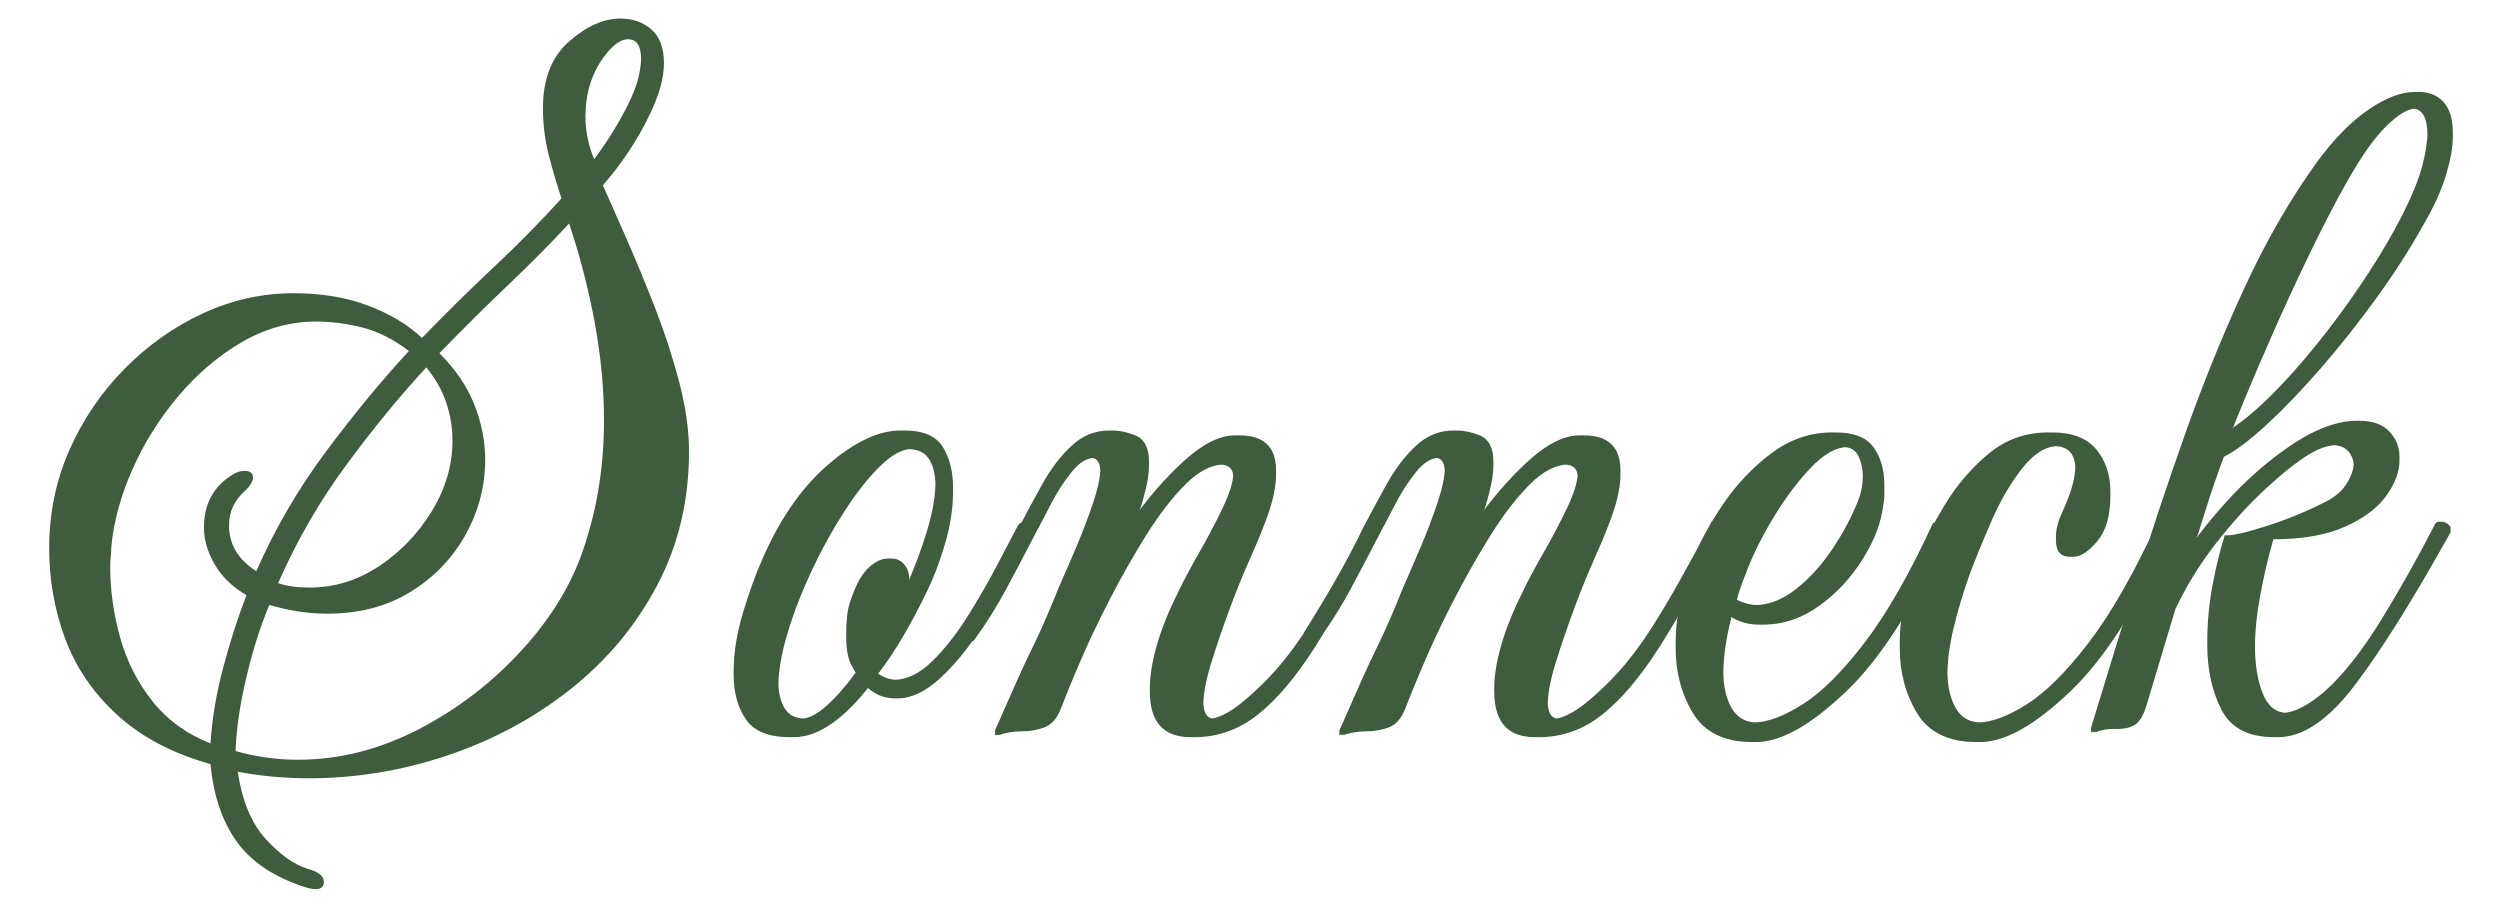
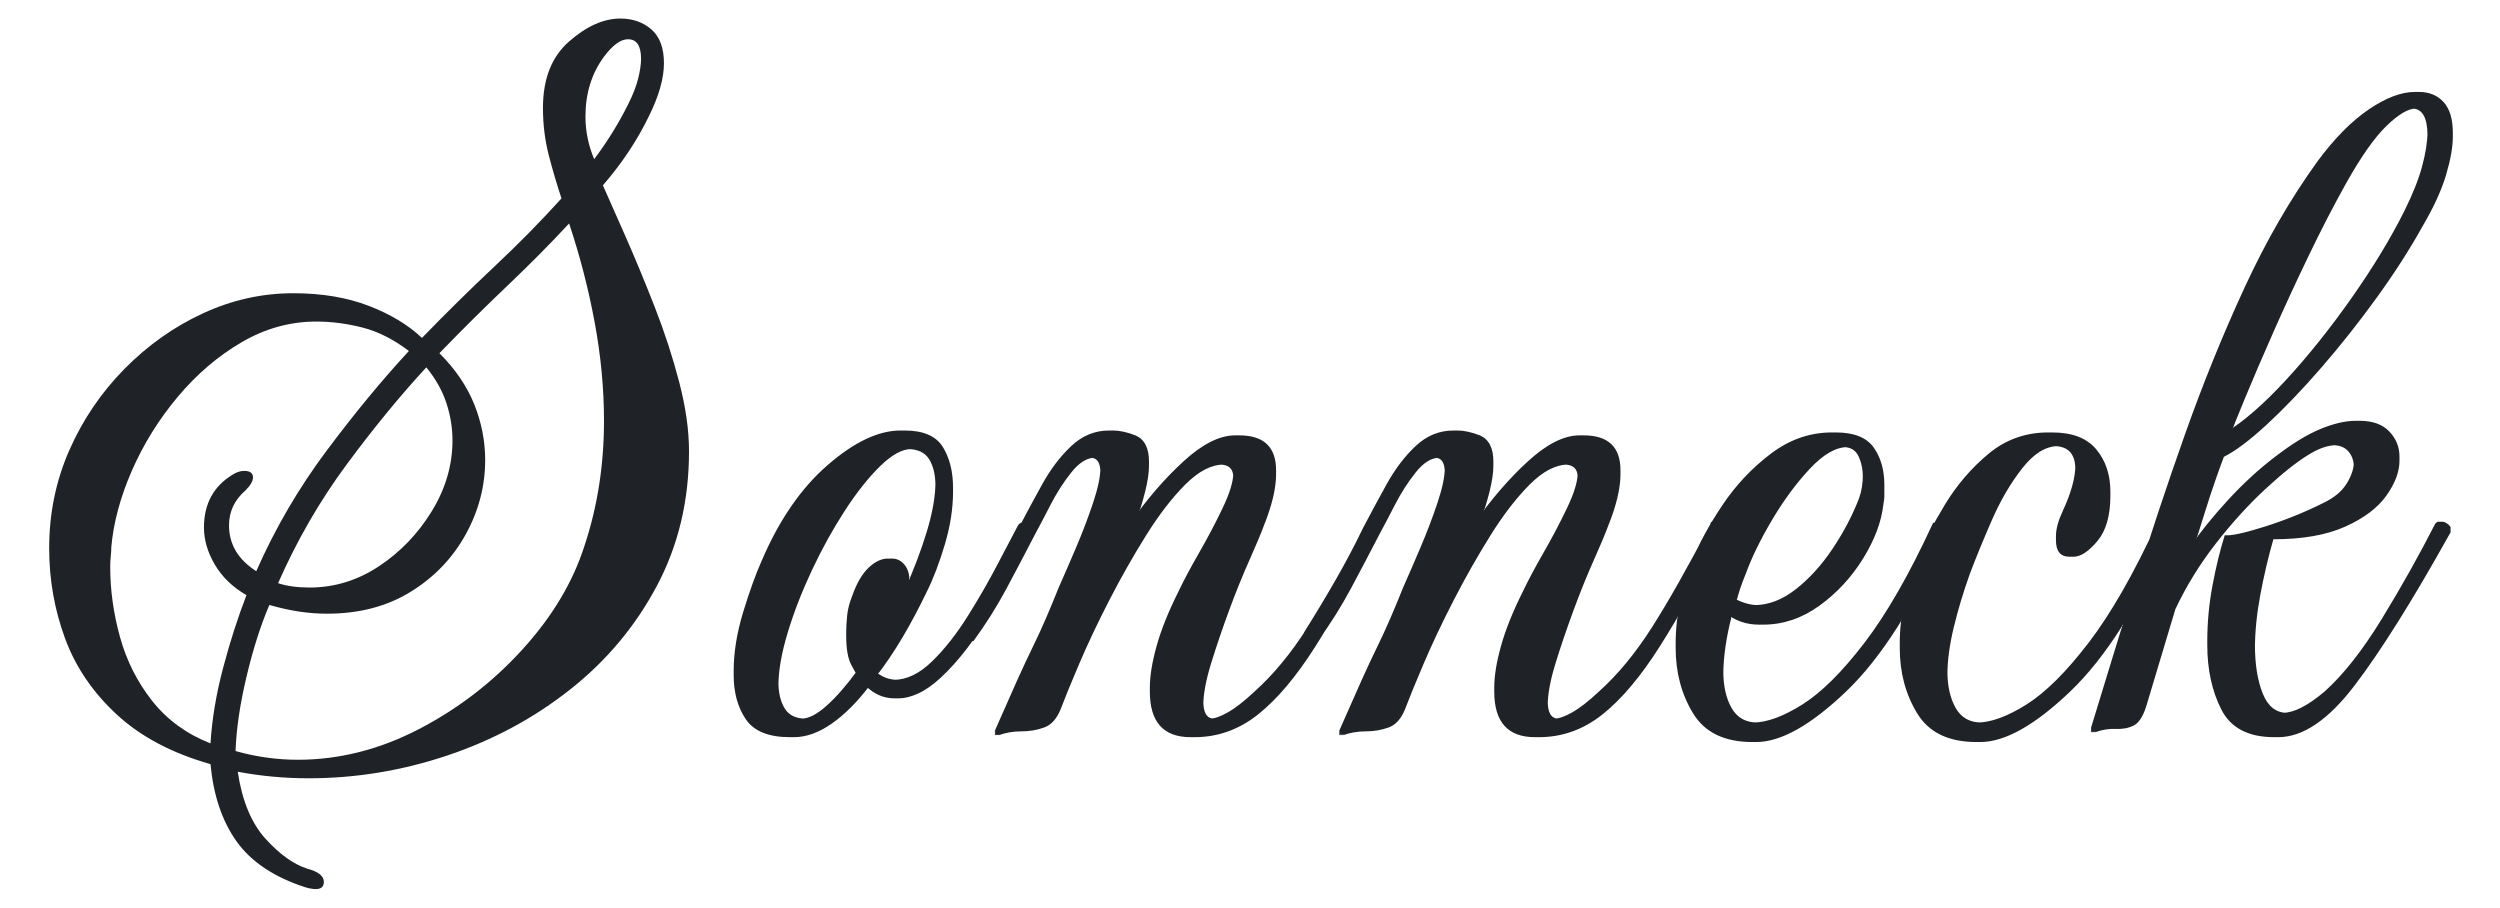
<svg xmlns="http://www.w3.org/2000/svg" viewBox="-58.11 -670.01 2293.53 832.69" role="img" aria-label="Sonneck">
  <defs>
    <filter id="onneck-bold-light" x="-20%" y="-20%" width="140%" height="140%">
      <feMorphology operator="dilate" radius="1" />
    </filter>
  </defs>
-   <path d="M222 144Q179 130 159 102Q139 74 135 31Q82 16 49-14.50Q16-45 1.50-84.50Q-13-124-13-167Q-13-215 5.50-257Q24-299 56-331.50Q88-364 128-382.50Q168-401 211-401Q250-401 280-389.50Q310-378 329-360Q363-395 396-426Q429-457 457-488Q451-506 445.50-527Q440-548 440-571Q440-611 464-632Q488-653 511-653Q528-653 539.50-643Q551-633 551-612Q551-591 537-563Q521-530 495-500Q503-482 516-452.50Q529-423 542.50-388.50Q556-354 565-319.50Q574-285 574-256Q574-188 544.50-132.50Q515-77 465-37.50Q415 2 352.50 23Q290 44 225 44Q192 44 160 38Q166 78 185.50 99.50Q205 121 224 127Q239 131 239 139Q239 149 222 144M487-524Q505-548 518-574Q525-588 527.50-598.50Q530-609 530-616Q530-634 518-634Q508-634 496-618Q479-595 479-563Q479-543 487-524M215 27Q272 27 326-1Q380-29 421-74Q462-119 478-169Q496-223 496-284Q496-328 487.50-374Q479-420 464-465Q438-437 407.50-408Q377-379 345-346Q367-324 377-299Q387-274 387-248Q387-212 369-179.50Q351-147 318.50-127Q286-107 242-107Q229-107 216-109Q203-111 189-115Q177-87 168-49Q159-11 158 19Q172 23 186.50 25Q201 27 215 27M135 12Q137-21 146.50-57Q156-93 168-124Q149-135 139-152Q129-169 129-186Q129-219 156-235Q161-238 166-238Q174-238 174-232Q174-227 167-220Q152-207 152-188Q152-162 177-146Q203-205 241.50-256.50Q280-308 317-348Q296-364 274.50-369.50Q253-375 232-375Q196-375 163.50-356Q131-337 105-306Q79-275 63-238.50Q47-202 44-168Q44-164 43.50-159.50Q43-155 43-150Q43-118 52-85.50Q61-53 81.50-27Q102-1 135 12M226-131Q260-131 289.50-150.50Q319-170 338-201Q357-232 357-266Q357-283 351.50-300Q346-317 333-333Q297-294 260-244Q223-194 197-135Q209-131 226-131" fill="#3f5c3f" />
-   <path d="M668.42 4.45Q639.05 4.45 627.92-12.02Q616.80-28.48 616.80-52.51Q616.80-78.32 625.70-107.25Q634.60-136.17 642.61-153.97Q666.64-210.04 703.13-241.63Q739.62-273.23 769.88-273.23Q795.69-273.23 805.03-258.10Q814.38-242.97 814.38-220.72Q814.38-197.58 806.82-172.22Q799.25-146.85 790.35-129.05Q779.67-106.80 768.10-87.22Q756.53-67.64 744.07-51.62Q752.08-44.50 763.65-44.50Q781.45-44.50 798.81-61.41Q816.16-78.32 831.74-103.24Q847.31-128.16 859.33-151.30Q871.34-174.44 877.57-186.01Q879.35-188.68 881.13-188.68Q882.91-188.68 884.69-185.56Q886.47-182.45 884.69-178.89Q870.45-148.63 849.53-111.25Q828.62-73.87 802.81-49.84Q792.13-40.05 782.34-35.60Q772.55-31.15 764.54-31.15Q749.41-31.15 737.84-42.72Q720.93-20.47 703.13-8.01Q685.33 4.45 668.42 4.45M679.10-8.90Q688.89-8.90 702.24-20.91Q715.59-32.93 729.83-52.51Q729.83-52.51 724.93-61.41Q720.04-70.31 720.04-88.11Q720.04-95.23 720.93-103.69Q721.82-112.14 725.38-121.04Q731.61-138.84 740.51-147.30Q749.41-155.75 758.31-155.75Q766.32-155.75 771.22-148.19Q776.11-140.62 773.44-126.38Q785.90-153.97 793.91-180.22Q801.92-206.48 801.92-226.06Q801.92-241.19 796.13-250.53Q790.35-259.88 776.11-259.88Q763.65-259.88 747.63-244.31Q731.61-228.73 715.14-203.37Q698.68-178 684.88-148.63Q671.09-119.26 662.63-91.22Q654.18-63.19 654.18-42.72Q654.18-27.59 659.97-18.25Q665.75-8.90 679.10-8.90M1035.99 4.45Q998.61 4.45 998.61-37.38Q998.61-53.40 1004.84-75.65Q1011.07-97.90 1024.42-124.60Q1031.54-139.73 1043.56-160.65Q1055.57-181.56 1065.36-202.03Q1075.15-222.50 1075.15-234.07Q1075.15-245.64 1062.69-245.64Q1045.78-245.64 1027.54-227.40Q1009.29-209.15 991.49-180.67Q973.69-152.19 957.67-121.04Q941.65-89.89 930.08-62.74Q918.51-35.60 913.17-21.36Q907.83-8.01 898.04-4.45Q888.25-0.89 877.13-0.89Q866-0.89 856.21 2.67Q868.67-25.81 876.68-43.61Q884.69-61.41 893.59-79.66Q902.49-97.90 914.95-129.05Q922.07-145.07 930.97-165.99Q939.87-186.90 946.55-206.93Q953.22-226.95 953.22-238.52Q953.22-251.87 944.32-251.87Q933.64-251.87 922.96-238.52Q912.28-225.17 903.83-208.71Q895.37-192.24 890.03-182.45Q876.68-156.64 863.33-131.72Q849.98-106.80 833.07-83.66L832.18-83.66Q829.51-83.66 826.39-85.44Q823.28-87.22 824.17-88.11Q839.30-112.14 853.10-136.17Q866.89-160.20 878.46-184.23Q888.25-202.92 899.82-223.84Q911.39-244.75 926.52-258.99Q941.65-273.23 961.23-273.23Q970.13-273.23 981.70-268.78Q994.16-263.44 994.16-244.75Q994.16-234.96 990.60-220.72Q987.04-206.48 980.81-188.68Q1003.95-221.61 1029.76-245.19Q1055.57-268.78 1076.93-268.78Q1110.75-268.78 1110.75-236.74Q1110.75-217.16 1099.18-188.68Q1095.62-178.89 1086.28-157.97Q1076.93-137.06 1067.59-111.70Q1058.24-86.33 1051.12-63.19Q1044-40.05 1044-24.92Q1044-8.90 1053.79-8.90Q1060.02-8.90 1070.26-14.69Q1080.49-20.47 1094.73-33.82Q1120.54-56.96 1143.24-92.56Q1165.93-128.16 1197.08-187.79Q1197.08-189.57 1198.86-189.57Q1201.53-189.57 1204.20-186.90Q1206.87-184.23 1205.09-182.45Q1173.05-120.15 1146.80-78.77Q1120.54-37.38 1094.29-16.46Q1068.03 4.45 1035.99 4.45M1351.94 4.45Q1314.56 4.45 1314.56-37.38Q1314.56-53.40 1320.79-75.65Q1327.02-97.90 1340.37-124.60Q1347.49-139.73 1359.51-160.65Q1371.52-181.56 1381.31-202.03Q1391.10-222.50 1391.10-234.07Q1391.10-245.64 1378.64-245.64Q1361.73-245.64 1343.49-227.40Q1325.24-209.15 1307.44-180.67Q1289.64-152.19 1273.62-121.04Q1257.60-89.89 1246.03-62.74Q1234.46-35.60 1229.12-21.36Q1223.78-8.01 1213.99-4.45Q1204.20-0.89 1193.08-0.89Q1181.95-0.89 1172.16 2.67Q1184.62-25.81 1192.63-43.61Q1200.64-61.41 1209.54-79.66Q1218.44-97.90 1230.90-129.05Q1238.02-145.07 1246.92-165.99Q1255.82-186.90 1262.50-206.93Q1269.17-226.95 1269.17-238.52Q1269.17-251.87 1260.27-251.87Q1249.59-251.87 1238.91-238.52Q1228.23-225.17 1219.78-208.71Q1211.32-192.24 1205.98-182.45Q1192.63-156.64 1179.28-131.72Q1165.93-106.80 1149.02-83.66L1148.13-83.66Q1145.46-83.66 1142.35-85.44Q1139.23-87.22 1140.12-88.11Q1155.25-112.14 1169.05-136.17Q1182.84-160.20 1194.41-184.23Q1204.20-202.92 1215.77-223.84Q1227.34-244.75 1242.47-258.99Q1257.60-273.23 1277.18-273.23Q1286.08-273.23 1297.65-268.78Q1310.11-263.44 1310.11-244.75Q1310.11-234.96 1306.55-220.72Q1302.99-206.48 1296.76-188.68Q1319.90-221.61 1345.71-245.19Q1371.52-268.78 1392.88-268.78Q1426.70-268.78 1426.70-236.74Q1426.70-217.16 1415.13-188.68Q1411.57-178.89 1402.23-157.97Q1392.88-137.06 1383.54-111.70Q1374.19-86.33 1367.07-63.19Q1359.95-40.05 1359.95-24.92Q1359.95-8.90 1369.74-8.90Q1375.97-8.90 1386.21-14.69Q1396.44-20.47 1410.68-33.82Q1436.49-56.96 1459.18-92.56Q1481.88-128.16 1513.03-187.79Q1513.03-189.57 1514.81-189.57Q1517.48-189.57 1520.15-186.90Q1522.82-184.23 1521.04-182.45Q1489-120.15 1462.75-78.77Q1436.49-37.38 1410.24-16.46Q1383.98 4.45 1351.94 4.45M1551.30 8.90Q1513.03 8.90 1497.01-17.36Q1480.99-43.61 1480.99-77.43Q1480.99-97.90 1485.44-117.48Q1489.89-137.06 1496.12-153.97Q1505.91-178 1524.16-205.15Q1542.40-232.29 1568.21-251.87Q1594.02-271.45 1624.28-271.45Q1649.20-271.45 1658.99-257.66Q1668.78-243.86 1668.78-223.39Q1668.78-219.83 1668.78-216.72Q1668.78-213.60 1667.89-209.15Q1665.22-185.12 1649.20-159.31Q1633.18-133.50 1609.15-116.14Q1585.12-98.79 1557.53-98.79Q1541.51-98.79 1529.05-107.69Q1521.04-77.43 1521.04-52.51Q1521.04-32.04 1528.61-18.69Q1536.17-5.34 1552.19-5.34Q1570.88-5.34 1597.14-21.80Q1623.39-38.27 1654.10-78.32Q1684.80-118.37 1716.84-187.79Q1716.84-188.68 1718.62-188.68Q1721.29-188.68 1724.41-186.46Q1727.52-184.23 1725.74-182.45Q1682.13-83.66 1633.63-37.38Q1585.12 8.90 1551.30 8.90M1553.08-113.03Q1572.66-113.03 1591.35-127.72Q1610.04-142.40 1625.17-165.09Q1640.30-187.79 1649.20-210.93Q1652.76-220.72 1652.76-233.18Q1652.76-244.75 1648.76-253.21Q1644.75-261.66 1634.96-261.66Q1618.94-261.66 1600.25-241.63Q1581.56-221.61 1565.54-194.47Q1549.52-167.32 1541.51-145.07Q1538.84-138.84 1536.62-132.16Q1534.39-125.49 1532.61-118.37Q1543.29-113.03 1553.08-113.03M1756.89 8.90Q1718.62 8.90 1702.60-17.36Q1686.58-43.61 1686.58-77.43Q1686.58-97.90 1691.03-117.48Q1695.48-137.06 1701.71-153.97Q1711.50-178 1727.97-205.15Q1744.43-232.29 1768.02-251.87Q1791.60-271.45 1822.75-271.45Q1850.34-271.45 1863.25-255.87Q1876.15-240.30 1876.15-217.16Q1876.15-189.57 1864.14-175.33Q1852.12-161.09 1842.33-161.09Q1829.87-161.09 1829.87-176.22Q1829.87-186.01 1836.10-199.36Q1847.67-224.28 1847.67-241.19Q1847.67-262.55 1828.09-262.55Q1811.18-262.55 1795.16-242.08Q1779.14-221.61 1767.13-194.02Q1755.11-166.43 1747.10-145.07Q1738.20-120.15 1732.42-96.12Q1726.63-72.09 1726.63-52.51Q1726.63-32.04 1734.20-18.69Q1741.76-5.34 1757.78-5.34Q1776.47-5.34 1802.73-21.80Q1828.98-38.27 1859.69-78.32Q1890.39-118.37 1922.43-187.79Q1922.43-188.68 1924.21-188.68Q1926.88-188.68 1930-186.46Q1933.11-184.23 1931.33-182.45Q1887.72-83.66 1839.22-37.38Q1790.71 8.90 1756.89 8.90M2030.12 4.45Q1994.52 4.45 1981.62-20.91Q1968.71-46.28 1968.71-80.10Q1968.71-105.91 1973.61-131.72Q1978.50-157.53 1984.73-177.11Q1993.63-176.22 2021.66-185.12Q2049.70-194.02 2074.62-206.48Q2089.75-213.60 2096.43-224.28Q2103.10-234.96 2103.10-243.86Q2103.10-251.87 2098.20-257.66Q2093.31-263.44 2083.52-263.44Q2071.95-263.44 2057.71-254.54Q2041.69-244.75 2018.55-223.39Q1995.41-202.03 1973.16-173.55Q1950.91-145.07 1935.78-113.03L1909.08-24.03Q1904.63-9.79 1897.51-6.23Q1890.39-2.67 1881.05-3.12Q1871.70-3.56 1861.91 0Q1880.60-61.41 1901.96-130.38Q1923.32-199.36 1948.24-269.67Q1973.16-339.98 2002.98-404.50Q2032.79-469.03 2070.17-520.65Q2093.31-551.80 2116.89-567.82Q2140.48-583.84 2159.17-583.84Q2173.41-583.84 2181.87-574.50Q2190.32-565.15 2190.32-546.46Q2190.32-532.22 2184.09-511.31Q2177.86-490.39 2162.73-464.58Q2144.93-432.54 2120.45-398.72Q2095.98-364.90 2069.72-334.64Q2043.47-304.38 2019.88-282.57Q1996.30-260.77 1980.28-252.76Q1978.50-248.31 1973.16-233.18Q1967.82-218.05 1962.04-199.36Q1956.25-180.67 1950.91-163.76Q1966.93-186.90 1987.85-209.59Q2008.76-232.29 2031.01-249.20Q2054.15-267 2072.39-274.56Q2090.64-282.13 2104.88-282.13Q2122.68-282.13 2132.03-272.34Q2141.37-262.55 2141.37-249.20Q2141.37-234.07 2129.36-217.16Q2117.34-200.25 2091.53-188.68Q2065.72-177.11 2025.67-177.11Q2018.55-152.19 2013.66-125.94Q2008.76-99.68 2008.76-76.54Q2008.76-49.84 2015.88-32.04Q2023-14.24 2038.13-14.24Q2053.26-14.24 2076.40-33.82Q2102.21-56.96 2128.91-100.57Q2155.61-144.18 2177.86-187.79Q2179.64-189.57 2180.53-189.57Q2183.20-189.57 2186.32-186.90Q2189.43-184.23 2187.65-182.45Q2136.03-89.89 2099.99-42.72Q2063.94 4.45 2030.12 4.45M1985.62-271.45Q2010.54-286.58 2041.25-319.95Q2071.95-353.33 2101.32-395.16Q2130.69-436.99 2149.38-474.37Q2160.95-497.51 2165.85-515.75Q2170.74-534 2170.74-547.35Q2170.74-572.27 2156.50-572.27Q2145.82-572.27 2129.36-556.25Q2112.89-540.23 2092.42-503.74Q2075.51-473.48 2058.16-437.44Q2040.80-401.39 2025.67-367.12Q2010.54-332.86 1999.86-307.05Q1989.18-281.24 1985.62-271.45" fill="#3f5c3f" filter="url(#onneck-bold-light)" />
+   <path d="M222 144Q179 130 159 102Q139 74 135 31Q82 16 49-14.50Q16-45 1.50-84.50Q-13-124-13-167Q-13-215 5.50-257Q24-299 56-331.50Q88-364 128-382.50Q168-401 211-401Q250-401 280-389.50Q310-378 329-360Q363-395 396-426Q429-457 457-488Q451-506 445.50-527Q440-548 440-571Q440-611 464-632Q488-653 511-653Q528-653 539.50-643Q551-633 551-612Q551-591 537-563Q521-530 495-500Q503-482 516-452.50Q529-423 542.50-388.50Q556-354 565-319.50Q574-285 574-256Q574-188 544.50-132.50Q515-77 465-37.50Q415 2 352.50 23Q290 44 225 44Q192 44 160 38Q166 78 185.50 99.50Q205 121 224 127Q239 131 239 139Q239 149 222 144M487-524Q505-548 518-574Q525-588 527.50-598.50Q530-609 530-616Q530-634 518-634Q508-634 496-618Q479-595 479-563Q479-543 487-524M215 27Q272 27 326-1Q380-29 421-74Q462-119 478-169Q496-223 496-284Q496-328 487.50-374Q479-420 464-465Q438-437 407.50-408Q377-379 345-346Q367-324 377-299Q387-274 387-248Q387-212 369-179.50Q351-147 318.50-127Q286-107 242-107Q229-107 216-109Q203-111 189-115Q177-87 168-49Q159-11 158 19Q172 23 186.50 25Q201 27 215 27M135 12Q137-21 146.50-57Q156-93 168-124Q149-135 139-152Q129-169 129-186Q129-219 156-235Q161-238 166-238Q174-238 174-232Q174-227 167-220Q152-207 152-188Q152-162 177-146Q203-205 241.50-256.50Q280-308 317-348Q296-364 274.50-369.50Q253-375 232-375Q196-375 163.50-356Q131-337 105-306Q79-275 63-238.50Q47-202 44-168Q44-164 43.50-159.50Q43-155 43-150Q43-118 52-85.50Q61-53 81.50-27Q102-1 135 12M226-131Q260-131 289.50-150.50Q319-170 338-201Q357-232 357-266Q357-283 351.50-300Q346-317 333-333Q297-294 260-244Q223-194 197-135Q209-131 226-131" fill="#1f2328" />
+   <path d="M668.42 4.45Q639.05 4.45 627.92-12.02Q616.80-28.48 616.80-52.51Q616.80-78.32 625.70-107.25Q634.60-136.17 642.61-153.97Q666.64-210.04 703.13-241.63Q739.62-273.23 769.88-273.23Q795.69-273.23 805.03-258.10Q814.38-242.97 814.38-220.72Q814.38-197.58 806.82-172.22Q799.25-146.85 790.35-129.05Q779.67-106.80 768.10-87.22Q756.53-67.64 744.07-51.62Q752.08-44.50 763.65-44.50Q781.45-44.50 798.81-61.41Q816.16-78.32 831.74-103.24Q847.31-128.16 859.33-151.30Q871.34-174.44 877.57-186.01Q879.35-188.68 881.13-188.68Q882.91-188.68 884.69-185.56Q886.47-182.45 884.69-178.89Q870.45-148.63 849.53-111.25Q828.62-73.87 802.81-49.84Q792.13-40.05 782.34-35.60Q772.55-31.15 764.54-31.15Q749.41-31.15 737.84-42.72Q720.93-20.47 703.13-8.01Q685.33 4.45 668.42 4.45M679.10-8.90Q688.89-8.90 702.24-20.91Q715.59-32.93 729.83-52.51Q729.83-52.51 724.93-61.41Q720.04-70.31 720.04-88.11Q720.04-95.23 720.93-103.69Q721.82-112.14 725.38-121.04Q731.61-138.84 740.51-147.30Q749.41-155.75 758.31-155.75Q766.32-155.75 771.22-148.19Q776.11-140.62 773.44-126.38Q785.90-153.97 793.91-180.22Q801.92-206.48 801.92-226.06Q801.92-241.19 796.13-250.53Q790.35-259.88 776.11-259.88Q763.65-259.88 747.63-244.31Q731.61-228.73 715.14-203.37Q698.68-178 684.88-148.63Q671.09-119.26 662.63-91.22Q654.18-63.19 654.18-42.72Q654.18-27.59 659.97-18.25Q665.75-8.90 679.10-8.90M1035.99 4.45Q998.61 4.45 998.61-37.38Q998.61-53.40 1004.84-75.65Q1011.07-97.90 1024.42-124.60Q1031.54-139.73 1043.56-160.65Q1055.57-181.56 1065.36-202.03Q1075.15-222.50 1075.15-234.07Q1075.15-245.64 1062.69-245.64Q1045.78-245.64 1027.54-227.40Q1009.29-209.15 991.49-180.67Q973.69-152.19 957.67-121.04Q941.65-89.89 930.08-62.74Q918.51-35.60 913.17-21.36Q907.83-8.01 898.04-4.45Q888.25-0.89 877.13-0.89Q866-0.89 856.21 2.67Q868.67-25.81 876.68-43.61Q884.69-61.41 893.59-79.66Q902.49-97.90 914.95-129.05Q922.07-145.07 930.97-165.99Q939.87-186.90 946.55-206.93Q953.22-226.95 953.22-238.52Q953.22-251.87 944.32-251.87Q933.64-251.87 922.96-238.52Q912.28-225.17 903.83-208.71Q895.37-192.24 890.03-182.45Q876.68-156.64 863.33-131.72Q849.98-106.80 833.07-83.66L832.18-83.66Q829.51-83.66 826.39-85.44Q823.28-87.22 824.17-88.11Q839.30-112.14 853.10-136.17Q866.89-160.20 878.46-184.23Q888.25-202.92 899.82-223.84Q911.39-244.75 926.52-258.99Q941.65-273.23 961.23-273.23Q970.13-273.23 981.70-268.78Q994.16-263.44 994.16-244.75Q994.16-234.96 990.60-220.72Q987.04-206.48 980.81-188.68Q1003.95-221.61 1029.76-245.19Q1055.57-268.78 1076.93-268.78Q1110.75-268.78 1110.75-236.74Q1110.75-217.16 1099.18-188.68Q1095.62-178.89 1086.28-157.97Q1076.93-137.06 1067.59-111.70Q1058.24-86.33 1051.12-63.19Q1044-40.05 1044-24.92Q1044-8.90 1053.79-8.90Q1060.02-8.90 1070.26-14.69Q1080.49-20.47 1094.73-33.82Q1120.54-56.96 1143.24-92.56Q1165.93-128.16 1197.08-187.79Q1197.08-189.57 1198.86-189.57Q1201.53-189.57 1204.20-186.90Q1206.87-184.23 1205.09-182.45Q1173.05-120.15 1146.80-78.77Q1120.54-37.38 1094.29-16.46Q1068.03 4.45 1035.99 4.45M1351.94 4.45Q1314.56 4.45 1314.56-37.38Q1314.56-53.40 1320.79-75.65Q1327.02-97.90 1340.37-124.60Q1347.49-139.73 1359.51-160.65Q1371.52-181.56 1381.31-202.03Q1391.10-222.50 1391.10-234.07Q1391.10-245.64 1378.64-245.64Q1361.73-245.64 1343.49-227.40Q1325.24-209.15 1307.44-180.67Q1289.64-152.19 1273.62-121.04Q1257.60-89.89 1246.03-62.74Q1234.46-35.60 1229.12-21.36Q1223.78-8.01 1213.99-4.45Q1204.20-0.89 1193.08-0.89Q1181.95-0.89 1172.16 2.67Q1184.62-25.81 1192.63-43.61Q1200.64-61.41 1209.54-79.66Q1218.44-97.90 1230.90-129.05Q1238.02-145.07 1246.92-165.99Q1255.82-186.90 1262.50-206.93Q1269.17-226.95 1269.17-238.52Q1269.17-251.87 1260.27-251.87Q1249.59-251.87 1238.91-238.52Q1228.23-225.17 1219.78-208.71Q1211.32-192.24 1205.98-182.45Q1192.63-156.64 1179.28-131.72Q1165.93-106.80 1149.02-83.66L1148.13-83.66Q1145.46-83.66 1142.35-85.44Q1139.23-87.22 1140.12-88.11Q1155.25-112.14 1169.05-136.17Q1182.84-160.20 1194.41-184.23Q1204.20-202.92 1215.77-223.84Q1227.34-244.75 1242.47-258.99Q1257.60-273.23 1277.18-273.23Q1286.08-273.23 1297.65-268.78Q1310.11-263.44 1310.11-244.75Q1310.11-234.96 1306.55-220.72Q1302.99-206.48 1296.76-188.68Q1319.90-221.61 1345.71-245.19Q1371.52-268.78 1392.88-268.78Q1426.70-268.78 1426.70-236.74Q1426.70-217.16 1415.13-188.68Q1411.57-178.89 1402.23-157.97Q1392.88-137.06 1383.54-111.70Q1374.19-86.33 1367.07-63.19Q1359.95-40.05 1359.95-24.92Q1359.95-8.90 1369.74-8.90Q1375.97-8.90 1386.21-14.69Q1396.44-20.47 1410.68-33.82Q1436.49-56.96 1459.18-92.56Q1481.88-128.16 1513.03-187.79Q1513.03-189.57 1514.81-189.57Q1517.48-189.57 1520.15-186.90Q1522.82-184.23 1521.04-182.45Q1489-120.15 1462.75-78.77Q1436.49-37.38 1410.24-16.46Q1383.98 4.45 1351.94 4.45M1551.30 8.90Q1513.03 8.90 1497.01-17.36Q1480.99-43.61 1480.99-77.43Q1480.99-97.90 1485.44-117.48Q1489.89-137.06 1496.12-153.97Q1505.91-178 1524.16-205.15Q1542.40-232.29 1568.21-251.87Q1594.02-271.45 1624.28-271.45Q1649.20-271.45 1658.99-257.66Q1668.78-243.86 1668.78-223.39Q1668.78-219.83 1668.78-216.72Q1668.78-213.60 1667.89-209.15Q1665.22-185.12 1649.20-159.31Q1633.18-133.50 1609.15-116.14Q1585.12-98.79 1557.53-98.79Q1541.51-98.79 1529.05-107.69Q1521.04-77.43 1521.04-52.51Q1521.04-32.04 1528.61-18.69Q1536.17-5.34 1552.19-5.34Q1570.88-5.34 1597.14-21.80Q1623.39-38.27 1654.10-78.32Q1684.80-118.37 1716.84-187.79Q1716.84-188.68 1718.62-188.68Q1721.29-188.68 1724.41-186.46Q1727.52-184.23 1725.74-182.45Q1682.13-83.66 1633.63-37.38Q1585.12 8.90 1551.30 8.90M1553.08-113.03Q1572.66-113.03 1591.35-127.72Q1610.04-142.40 1625.17-165.09Q1640.30-187.79 1649.20-210.93Q1652.76-220.72 1652.76-233.18Q1652.76-244.75 1648.76-253.21Q1644.75-261.66 1634.96-261.66Q1618.94-261.66 1600.25-241.63Q1581.56-221.61 1565.54-194.47Q1549.52-167.32 1541.51-145.07Q1538.84-138.84 1536.62-132.16Q1534.39-125.49 1532.61-118.37Q1543.29-113.03 1553.08-113.03M1756.89 8.90Q1718.62 8.90 1702.60-17.36Q1686.58-43.61 1686.58-77.43Q1686.58-97.90 1691.03-117.48Q1695.48-137.06 1701.71-153.97Q1711.50-178 1727.97-205.15Q1744.43-232.29 1768.02-251.87Q1791.60-271.45 1822.75-271.45Q1850.34-271.45 1863.25-255.87Q1876.15-240.30 1876.15-217.16Q1876.15-189.57 1864.14-175.33Q1852.12-161.09 1842.33-161.09Q1829.87-161.09 1829.87-176.22Q1829.87-186.01 1836.10-199.36Q1847.67-224.28 1847.67-241.19Q1847.67-262.55 1828.09-262.55Q1811.18-262.55 1795.16-242.08Q1779.14-221.61 1767.13-194.02Q1755.11-166.43 1747.10-145.07Q1738.20-120.15 1732.42-96.12Q1726.63-72.09 1726.63-52.51Q1726.63-32.04 1734.20-18.69Q1741.76-5.34 1757.78-5.34Q1776.47-5.34 1802.73-21.80Q1828.98-38.27 1859.69-78.32Q1890.39-118.37 1922.43-187.79Q1922.43-188.68 1924.21-188.68Q1926.88-188.68 1930-186.46Q1933.11-184.23 1931.33-182.45Q1887.72-83.66 1839.22-37.38Q1790.71 8.90 1756.89 8.90M2030.12 4.45Q1994.52 4.45 1981.62-20.91Q1968.71-46.28 1968.71-80.10Q1968.71-105.91 1973.61-131.72Q1978.50-157.53 1984.73-177.11Q1993.63-176.22 2021.66-185.12Q2049.70-194.02 2074.62-206.48Q2089.75-213.60 2096.43-224.28Q2103.10-234.96 2103.10-243.86Q2103.10-251.87 2098.20-257.66Q2093.31-263.44 2083.52-263.44Q2071.95-263.44 2057.71-254.54Q2041.69-244.75 2018.55-223.39Q1995.41-202.03 1973.16-173.55Q1950.91-145.07 1935.78-113.03L1909.08-24.03Q1904.63-9.79 1897.51-6.23Q1890.39-2.67 1881.05-3.12Q1871.70-3.56 1861.91 0Q1880.60-61.41 1901.96-130.38Q1923.32-199.36 1948.24-269.67Q1973.16-339.98 2002.98-404.50Q2032.79-469.03 2070.17-520.65Q2093.31-551.80 2116.89-567.82Q2140.48-583.84 2159.17-583.84Q2173.41-583.84 2181.87-574.50Q2190.32-565.15 2190.32-546.46Q2190.32-532.22 2184.09-511.31Q2177.86-490.39 2162.73-464.58Q2144.93-432.54 2120.45-398.72Q2095.98-364.90 2069.72-334.64Q2043.47-304.38 2019.88-282.57Q1996.30-260.77 1980.28-252.76Q1978.50-248.31 1973.16-233.18Q1967.82-218.05 1962.04-199.36Q1956.25-180.67 1950.91-163.76Q1966.93-186.90 1987.85-209.59Q2008.76-232.29 2031.01-249.20Q2054.15-267 2072.39-274.56Q2090.64-282.13 2104.88-282.13Q2122.68-282.13 2132.03-272.34Q2141.37-262.55 2141.37-249.20Q2141.37-234.07 2129.36-217.16Q2117.34-200.25 2091.53-188.68Q2065.72-177.11 2025.67-177.11Q2018.55-152.19 2013.66-125.94Q2008.76-99.68 2008.76-76.54Q2008.76-49.84 2015.88-32.04Q2023-14.24 2038.13-14.24Q2053.26-14.24 2076.40-33.82Q2102.21-56.96 2128.91-100.57Q2155.61-144.18 2177.86-187.79Q2179.64-189.57 2180.53-189.57Q2183.20-189.57 2186.32-186.90Q2189.43-184.23 2187.65-182.45Q2136.03-89.89 2099.99-42.72Q2063.94 4.45 2030.12 4.45M1985.62-271.45Q2010.54-286.58 2041.25-319.95Q2071.95-353.33 2101.32-395.16Q2130.69-436.99 2149.38-474.37Q2160.95-497.51 2165.85-515.75Q2170.74-534 2170.74-547.35Q2170.74-572.27 2156.50-572.27Q2145.82-572.27 2129.36-556.25Q2112.89-540.23 2092.42-503.74Q2075.51-473.48 2058.16-437.44Q2040.80-401.39 2025.67-367.12Q2010.54-332.86 1999.86-307.05Q1989.18-281.24 1985.62-271.45" fill="#1f2328" filter="url(#onneck-bold-light)" />
</svg>
